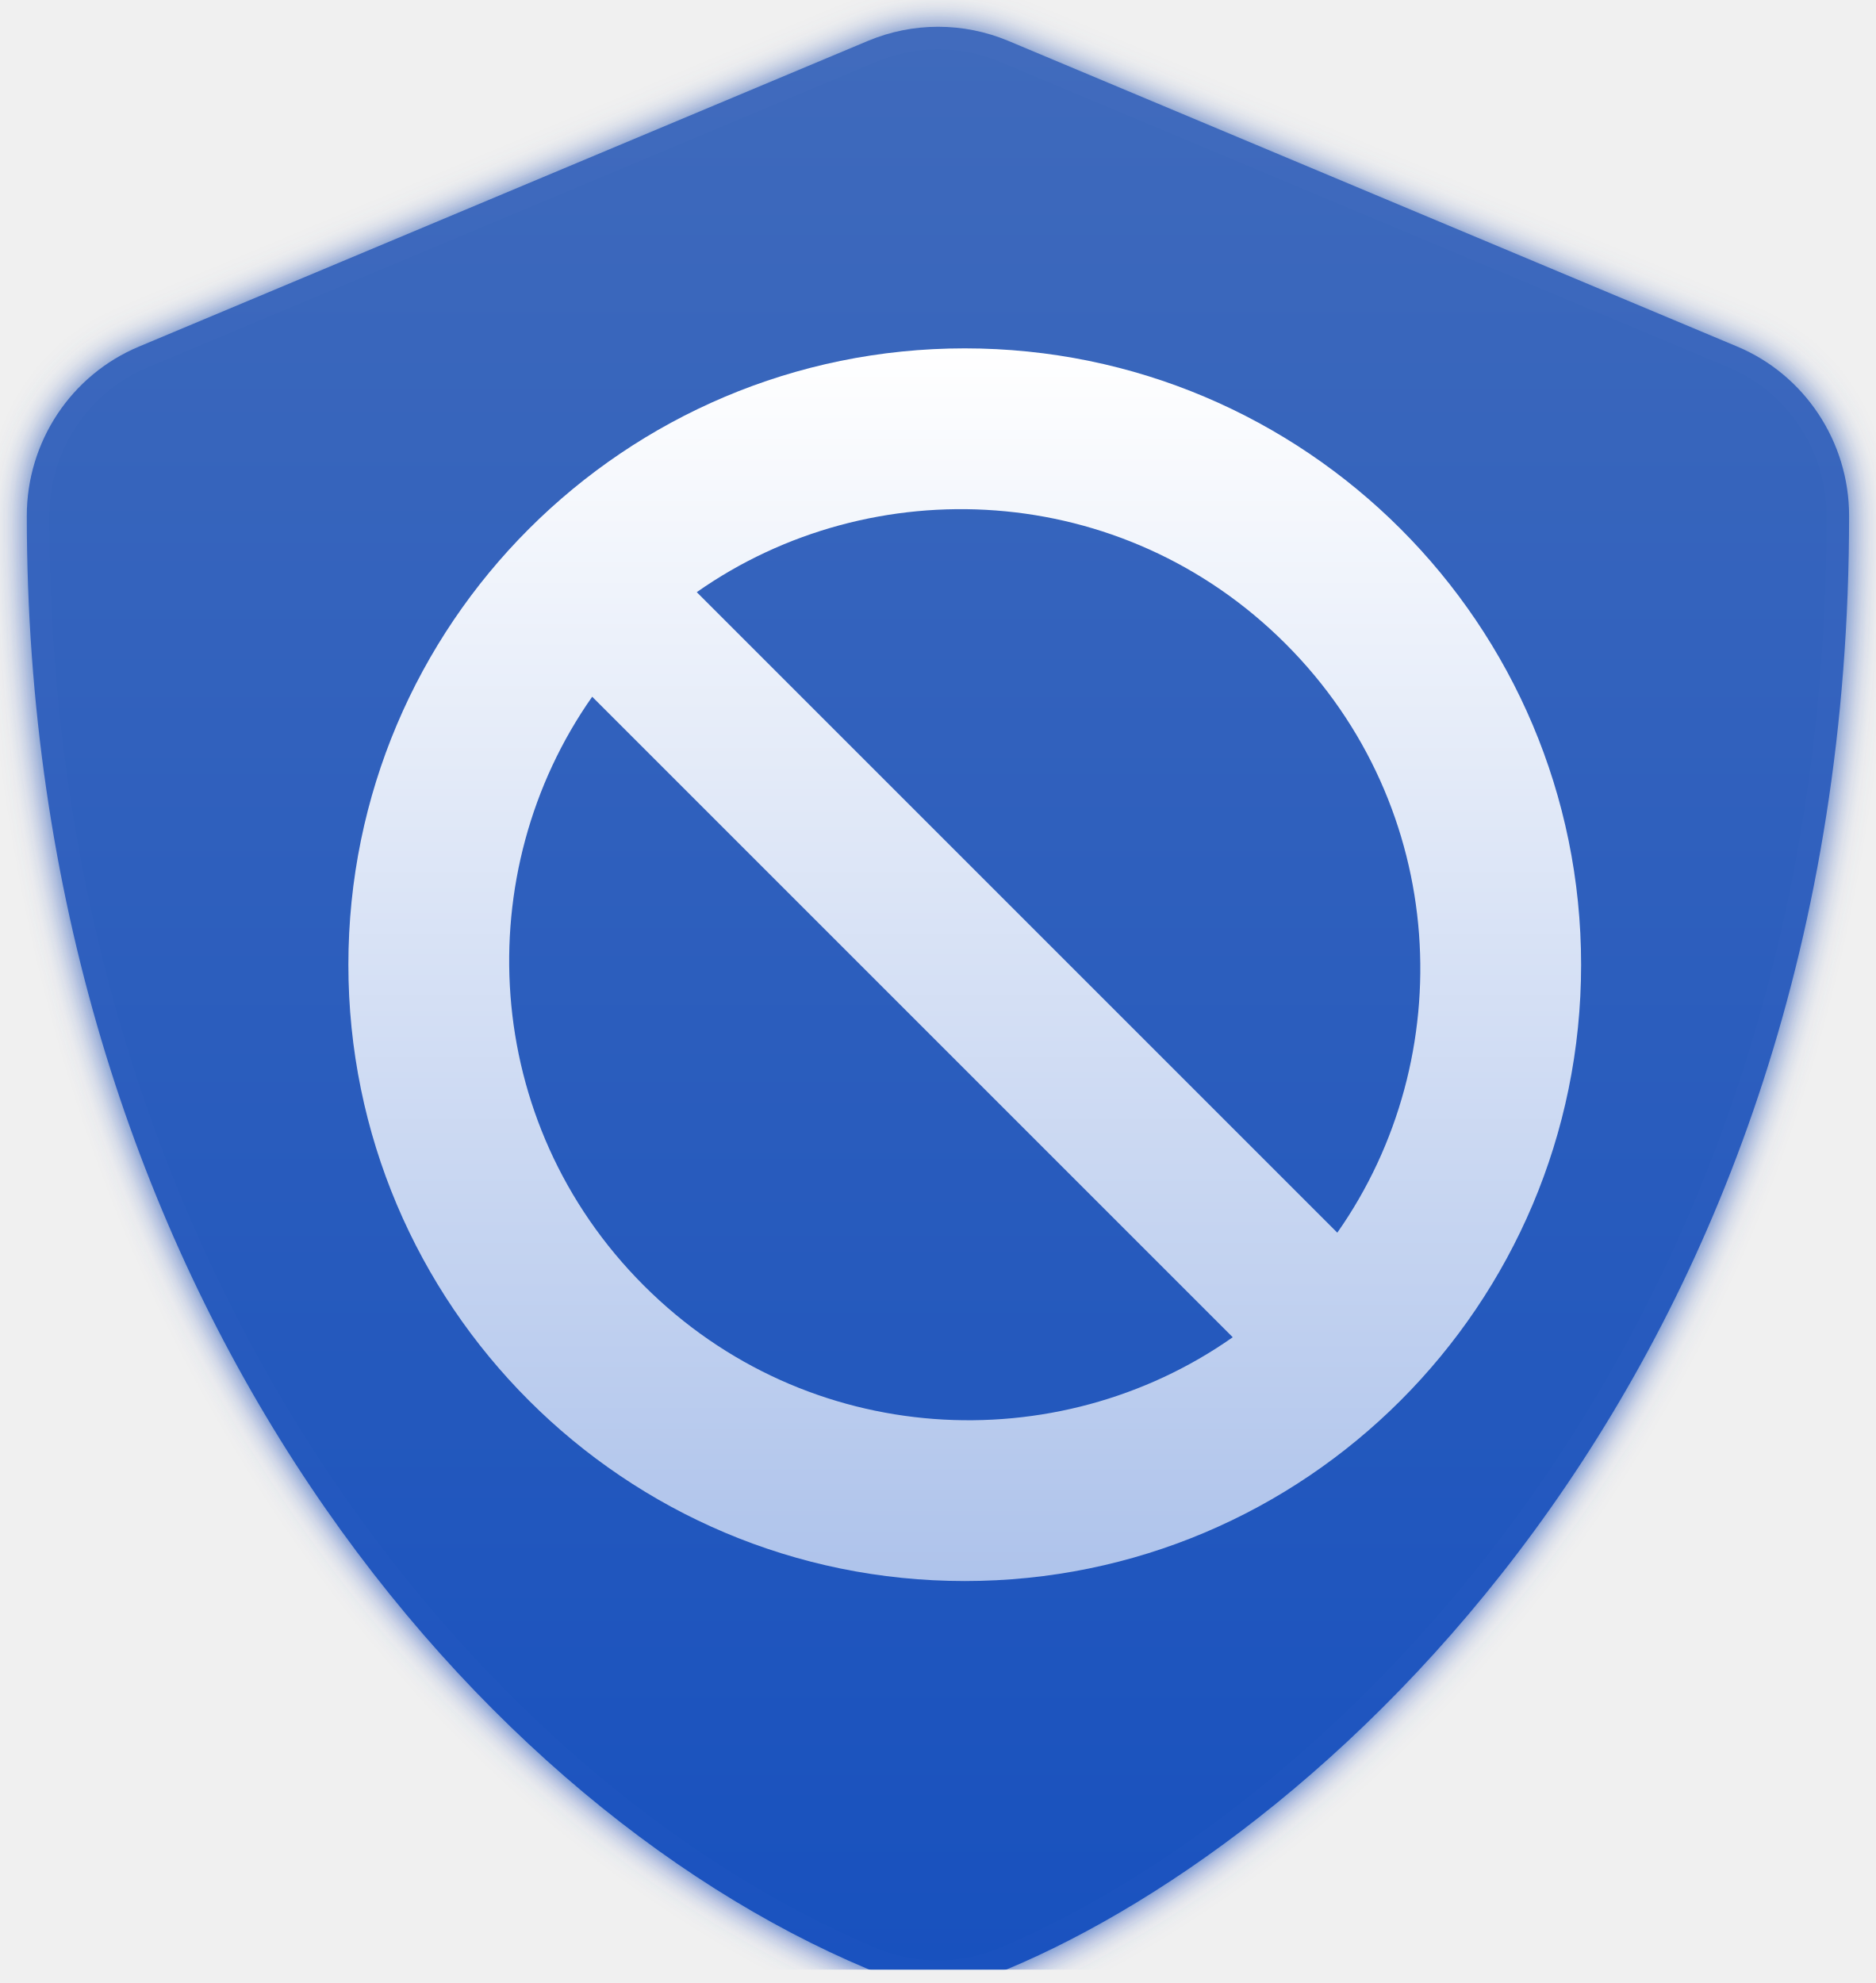
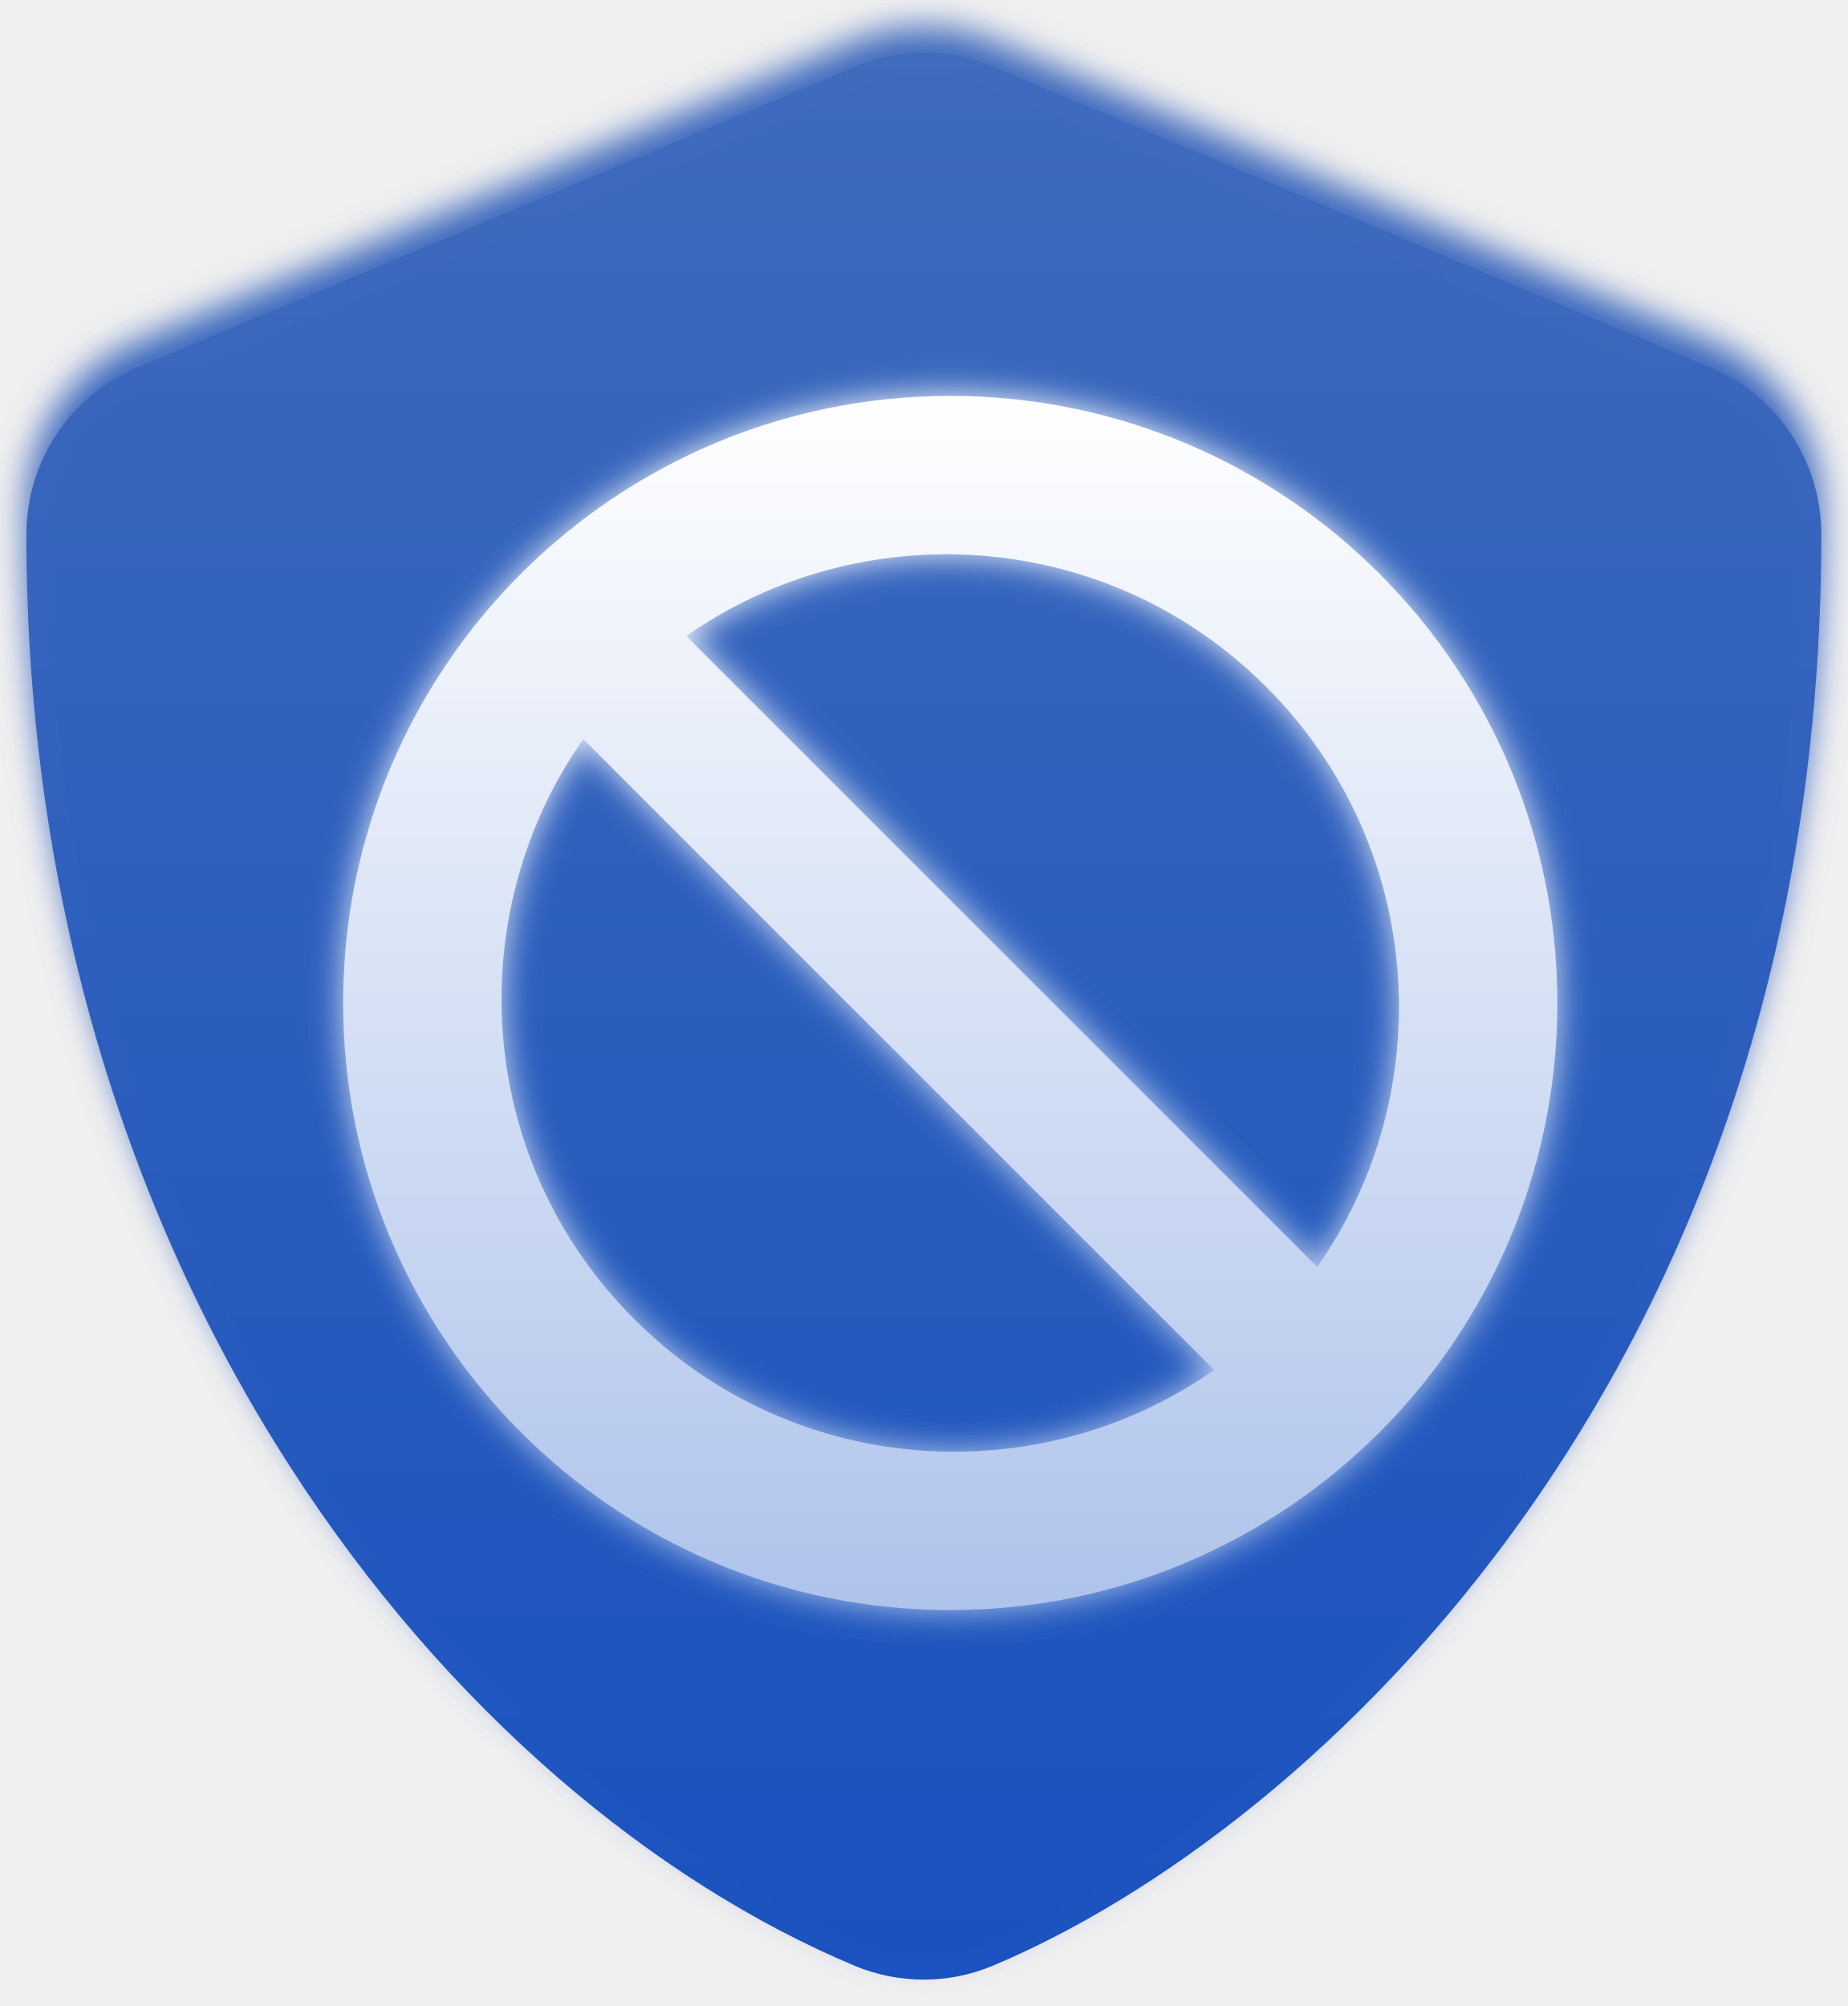
- <svg xmlns="http://www.w3.org/2000/svg" xmlns:xlink="http://www.w3.org/1999/xlink" width="70" height="74" viewBox="0 0 70 74">
+ <svg xmlns="http://www.w3.org/2000/svg" xmlns:xlink="http://www.w3.org/1999/xlink" width="70" height="76" viewBox="0 0 70 76">
  <defs>
    <path id="antispam-a" d="M0.5,13.84 C0.5,6.473 6.473,0.5 13.84,0.5 L62.16,0.5 C69.527,0.5 75.5,6.473 75.5,13.84 L75.5,62.16 C75.5,69.527 69.527,75.5 62.16,75.5 L13.84,75.5 C6.473,75.5 0.5,69.527 0.5,62.16 L0.5,13.84 Z" />
-     <path id="antispam-c" d="M0.5,13.84 C0.5,6.473 6.473,0.5 13.84,0.5 L62.16,0.5 C69.527,0.5 75.5,6.473 75.5,13.84 L75.5,62.16 C75.5,69.527 69.527,75.5 62.16,75.5 L13.84,75.5 C6.473,75.5 0.5,69.527 0.5,62.16 L0.5,13.84 Z" />
-     <linearGradient id="antispam-d" x1="50%" x2="50%" y1="0%" y2="100%">
+     <linearGradient id="antispam-c" x1="50%" x2="50%" y1="0%" y2="100%">
      <stop offset="0%" stop-color="#3F6ABC" />
      <stop offset="100%" stop-color="#1851BE" />
    </linearGradient>
-     <filter id="antispam-e" width="108.2%" height="107.6%" x="-4.1%" y="-3.8%" filterUnits="objectBoundingBox">
+     <filter id="antispam-d" width="108.2%" height="107.6%" x="-4.1%" y="-3.8%" filterUnits="objectBoundingBox">
      <feGaussianBlur in="SourceGraphic" stdDeviation=".65" />
    </filter>
-     <linearGradient id="antispam-g" x1="0%" x2="0%" y1="0%" y2="100%">
+     <linearGradient id="antispam-e" x1="0%" x2="0%" y1="0%" y2="100%">
      <stop offset="0%" stop-color="#FFF" />
      <stop offset="100%" stop-color="#AEC3EB" />
    </linearGradient>
+     <filter id="antispam-f" width="108.5%" height="108.5%" x="-4.2%" y="-4.2%" filterUnits="objectBoundingBox">
+       <feGaussianBlur in="SourceGraphic" stdDeviation=".65" />
+     </filter>
  </defs>
-   <g fill="none" fill-rule="evenodd" transform="translate(-3 -7)">
-     <g transform="translate(0 5)">
-       <mask id="antispam-b" fill="#fff">
-         <use xlink:href="#antispam-a" />
-       </mask>
-       <path d="M0.5,13.84 C0.5,6.473 6.473,0.5 13.84,0.5 L62.16,0.5 C69.527,0.5 75.5,6.473 75.5,13.84 L75.5,62.16 C75.5,69.527 69.527,75.5 62.16,75.5 L13.84,75.5 C6.473,75.5 0.5,69.527 0.5,62.16 L0.5,13.84 Z" mask="url(#antispam-b)" />
-       <path d="M0.5,13.84 C0.5,6.473 6.473,0.5 13.84,0.5 L62.16,0.5 C69.527,0.5 75.5,6.473 75.5,13.84 L75.5,62.16 C75.5,69.527 69.527,75.5 62.16,75.5 L13.84,75.5 C6.473,75.5 0.5,69.527 0.5,62.16 L0.5,13.84 Z" />
-       <path d="M0.5,13.84 C0.5,6.473 6.473,0.5 13.84,0.5 L62.16,0.5 C69.527,0.5 75.5,6.473 75.5,13.84 L75.5,62.16 C75.5,69.527 69.527,75.5 62.16,75.5 L13.84,75.5 C6.473,75.5 0.5,69.527 0.5,62.16 L0.5,13.84 Z" />
-       <mask id="antispam-f" fill="#fff">
-         <use xlink:href="#antispam-c" />
-       </mask>
-       <path fill="url(#antispam-d)" fill-rule="nonzero" stroke="#FFF" stroke-opacity=".01" stroke-width="1.68" d="M67.821,14.931 L40.621,3.524 C38.947,2.825 37.067,2.825 35.393,3.524 L8.193,14.931 C5.657,15.987 4,18.482 4,21.248 C4,49.553 20.221,69.116 35.379,75.476 C37.051,76.175 38.935,76.175 40.607,75.476 C52.748,70.385 72,52.804 72,21.248 C72,18.482 70.343,15.987 67.821,14.931 Z" filter="url(#antispam-e)" mask="url(#antispam-f)" />
-       <path fill="url(#antispam-d)" fill-rule="nonzero" stroke="#FFF" stroke-opacity=".01" stroke-width="1.68" d="M67.821,14.931 L40.621,3.524 C38.947,2.825 37.067,2.825 35.393,3.524 L8.193,14.931 C5.657,15.987 4,18.482 4,21.248 C4,49.553 20.221,69.116 35.379,75.476 C37.051,76.175 38.935,76.175 40.607,75.476 C52.748,70.385 72,52.804 72,21.248 C72,18.482 70.343,15.987 67.821,14.931 Z" mask="url(#antispam-f)" />
+   <g fill="none" fill-rule="evenodd" transform="translate(-3 1)">
+     <mask id="antispam-b" fill="#fff">
+       <use xlink:href="#antispam-a" />
+     </mask>
+     <path d="M0.5,13.84 C0.5,6.473 6.473,0.5 13.84,0.5 L62.16,0.5 C69.527,0.5 75.5,6.473 75.5,13.84 L75.5,62.16 C75.5,69.527 69.527,75.5 62.16,75.5 L13.84,75.5 C6.473,75.5 0.5,69.527 0.5,62.16 L0.5,13.84 Z" mask="url(#antispam-b)" />
+     <path d="M0.5,13.84 C0.5,6.473 6.473,0.5 13.84,0.5 L62.16,0.5 C69.527,0.5 75.5,6.473 75.5,13.84 L75.5,62.16 C75.5,69.527 69.527,75.5 62.16,75.5 L13.84,75.5 C6.473,75.5 0.5,69.527 0.5,62.16 L0.5,13.84 Z" />
+     <path d="M0.5,13.84 C0.5,6.473 6.473,0.5 13.84,0.5 L62.16,0.5 C69.527,0.5 75.5,6.473 75.5,13.84 L75.5,62.16 C75.5,69.527 69.527,75.5 62.16,75.5 L13.84,75.5 C6.473,75.5 0.5,69.527 0.5,62.16 L0.5,13.84 Z" />
+     <g fill-rule="nonzero" transform="translate(4)">
+       <g fill="url(#antispam-c)" stroke="#FFF" stroke-opacity=".01" stroke-width="1.68">
+         <path d="M63.821,11.931 L36.621,0.524 C34.947,-0.175 33.067,-0.175 31.393,0.524 L4.193,11.931 C1.657,12.987 0,15.482 0,18.248 C0,46.553 16.221,66.116 31.379,72.476 C33.051,73.175 34.935,73.175 36.607,72.476 C48.748,67.385 68,49.804 68,18.248 C68,15.482 66.343,12.987 63.821,11.931 Z" filter="url(#antispam-d)" />
+         <path d="M63.821,12.931 L36.621,1.524 C34.947,0.825 33.067,0.825 31.393,1.524 L4.193,12.931 C1.657,13.987 0,16.482 0,19.248 C0,47.553 16.221,67.116 31.379,73.476 C33.051,74.175 34.935,74.175 36.607,73.476 C48.748,68.385 68,50.804 68,19.248 C68,16.482 66.343,13.987 63.821,12.931 Z" />
+       </g>
+       <path fill="url(#antispam-e)" d="M35,14 C22.298,14 12,24.297 12,37 C12,49.703 22.298,60 35,60 C47.702,60 58,49.702 58,37 C58,24.298 47.703,14 35,14 Z M46.974,25.026 C53.077,31.129 53.501,40.458 48.902,47 L25,23.098 C31.547,18.496 40.874,18.927 46.974,25.026 Z M23.026,48.974 C16.923,42.871 16.499,33.542 21.098,27 L45,50.902 C38.453,55.504 29.126,55.074 23.026,48.974 Z" filter="url(#antispam-f)" />
+       <path fill="url(#antispam-e)" d="M35,14 C22.298,14 12,24.297 12,37 C12,49.703 22.298,60 35,60 C47.702,60 58,49.702 58,37 C58,24.298 47.703,14 35,14 Z M46.974,25.026 C53.077,31.129 53.501,40.458 48.902,47 L25,23.098 C31.547,18.496 40.874,18.927 46.974,25.026 Z M23.026,48.974 C16.923,42.871 16.499,33.542 21.098,27 L45,50.902 C38.453,55.504 29.126,55.074 23.026,48.974 Z" />
    </g>
-     <path fill="url(#antispam-g)" fill-rule="nonzero" d="M28,20 C15.298,20 5,30.297 5,43 C5,55.703 15.298,66 28,66 C40.702,66 51,55.702 51,43 C51,30.298 40.703,20 28,20 Z M39.974,31.026 C46.077,37.129 46.501,46.458 41.902,53 L18,29.098 C24.547,24.496 33.874,24.927 39.974,31.026 Z M16.026,54.974 C9.923,48.871 9.499,39.542 14.098,33 L38,56.902 C31.453,61.504 22.126,61.074 16.026,54.974 Z" transform="translate(11)" />
  </g>
</svg>
